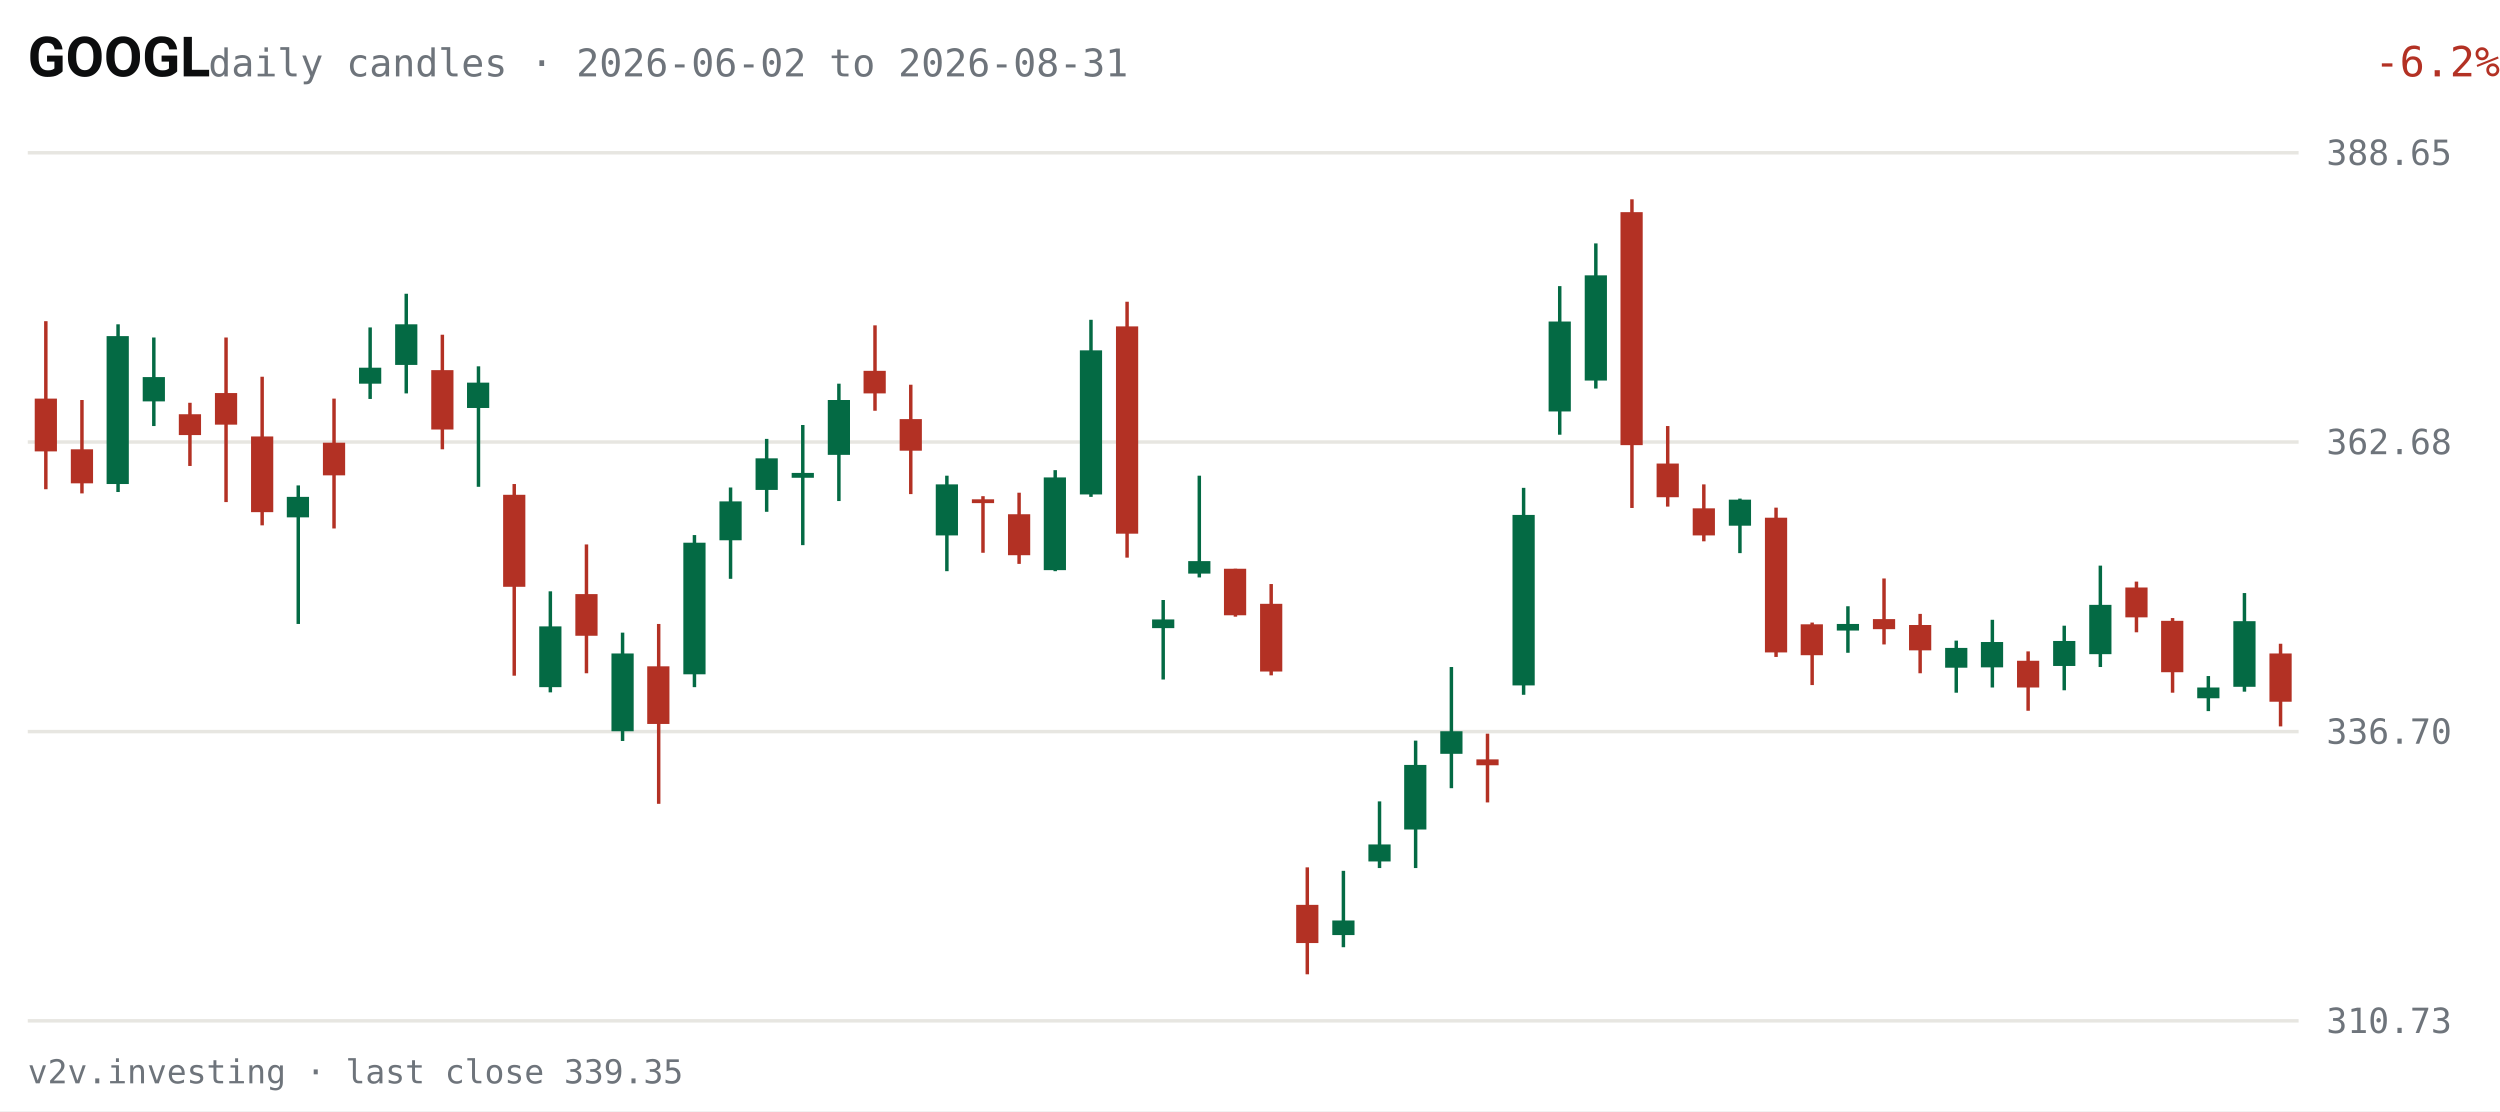
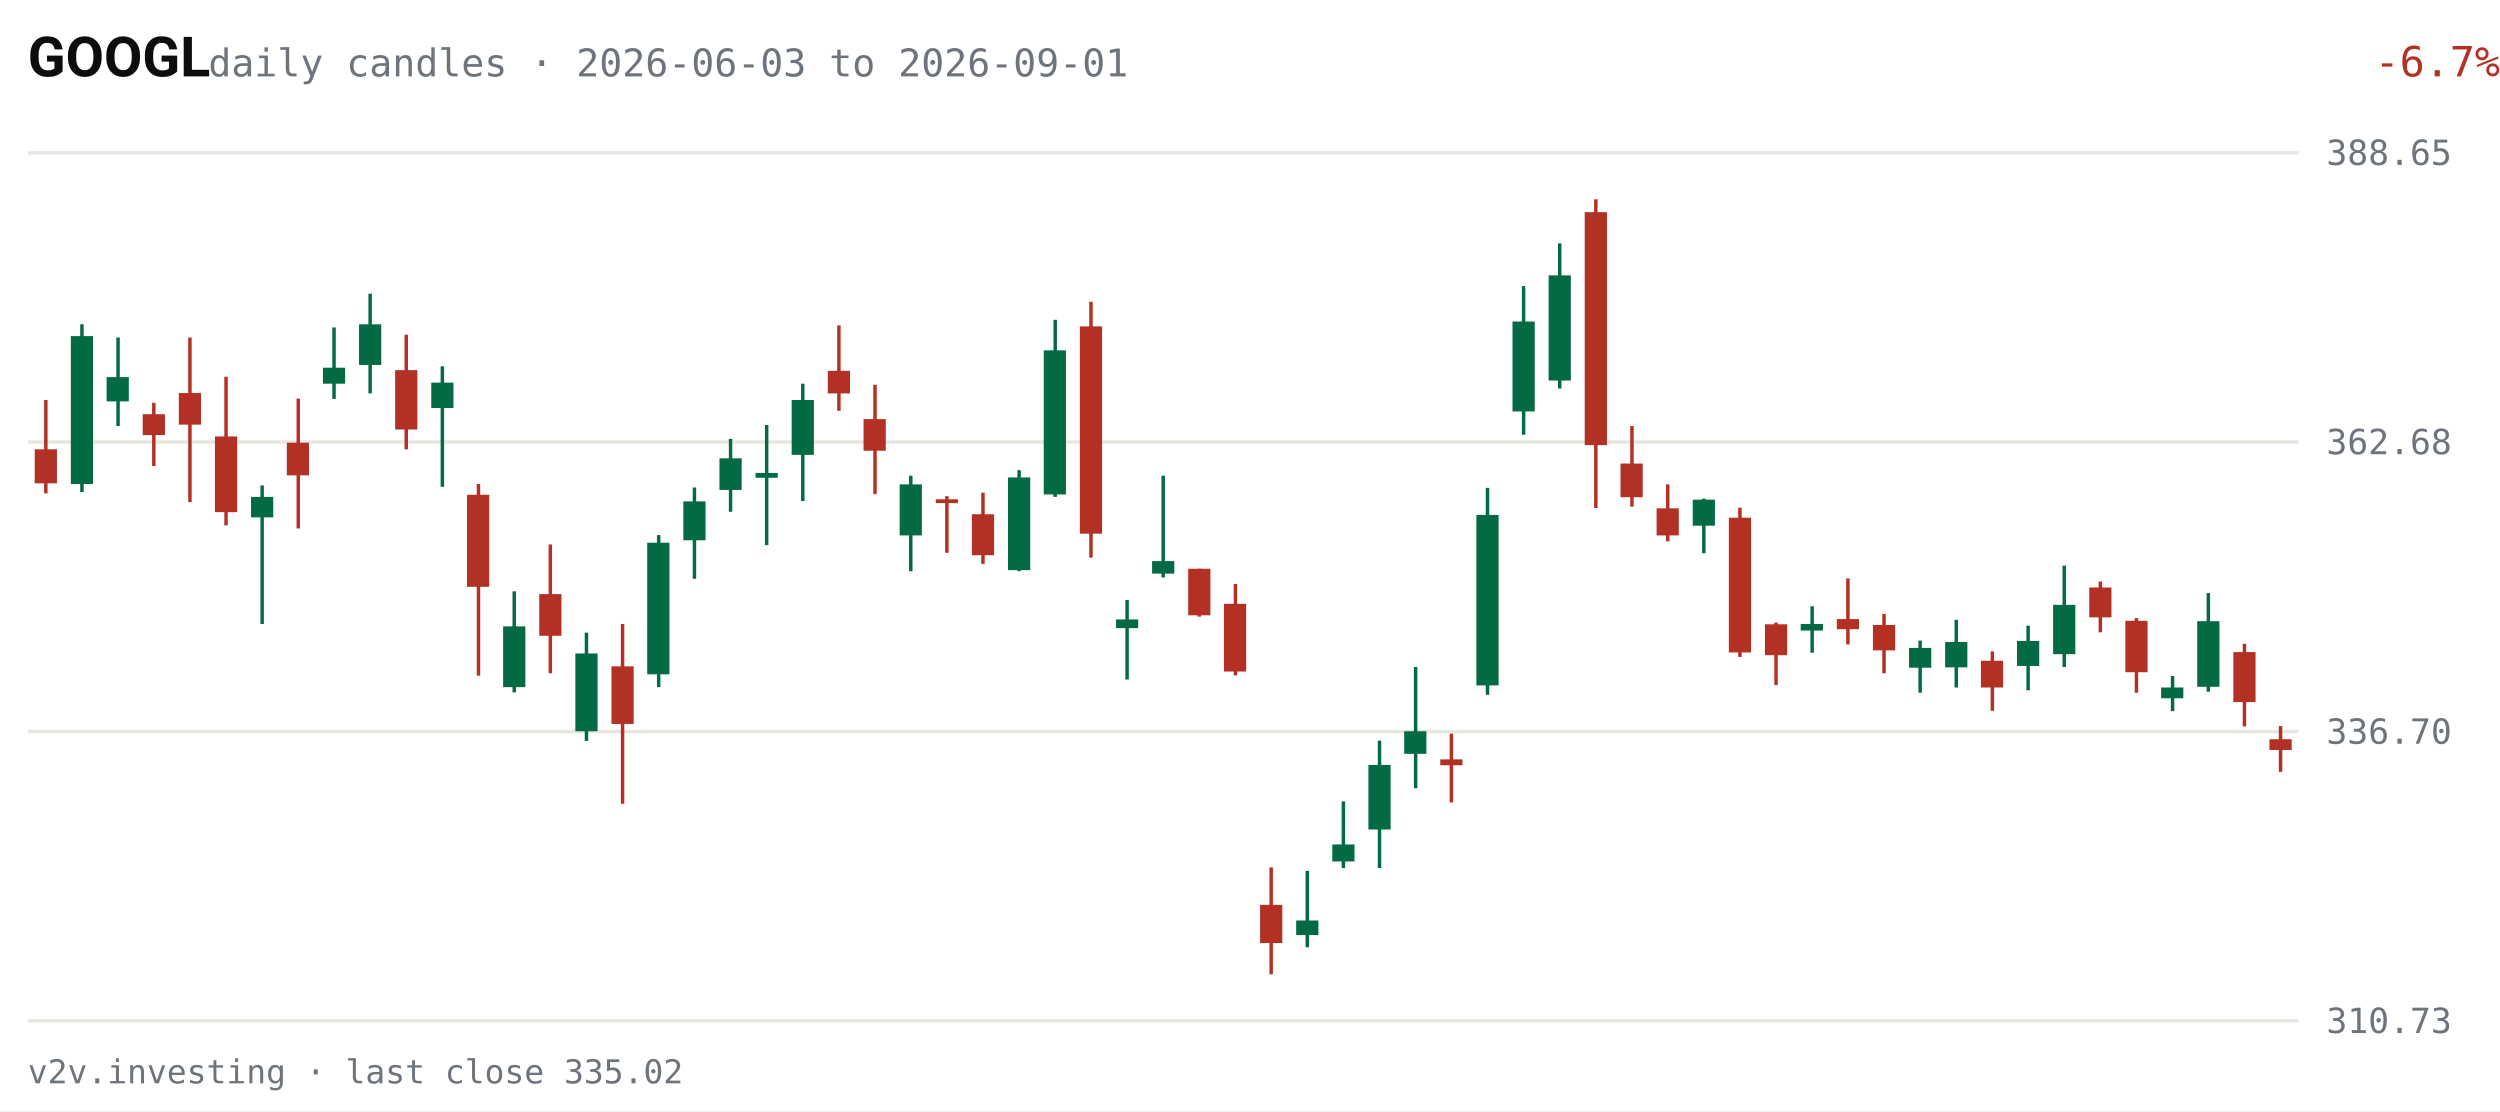
<svg xmlns="http://www.w3.org/2000/svg" viewBox="0 0 720 320" width="720" height="320" role="img" aria-label="GOOGL daily candles, last 63 sessions">
  <rect width="720" height="320" fill="#FFFFFF" />
  <text x="8" y="22" fill="#0C0D0E" font-size="16" font-weight="600" font-family="system-ui,-apple-system,Segoe UI,Roboto,sans-serif">GOOGL</text>
-   <text x="60" y="22" fill="#6E747B" font-size="11" font-family="ui-monospace,SFMono-Regular,Menlo,Consolas,monospace">daily candles · 2026-06-02 to 2026-08-31</text>
-   <text x="670" y="22" fill="#B33124" font-size="12" text-anchor="end" font-family="ui-monospace,SFMono-Regular,Menlo,Consolas,monospace" transform="translate(50,0)">-6.2%</text>
+   <text x="60" y="22" fill="#6E747B" font-size="11" font-family="ui-monospace,SFMono-Regular,Menlo,Consolas,monospace">daily candles · 2026-06-03 to 2026-09-01</text>
+   <text x="670" y="22" fill="#B33124" font-size="12" text-anchor="end" font-family="ui-monospace,SFMono-Regular,Menlo,Consolas,monospace" transform="translate(50,0)">-6.7%</text>
  <g font-family="ui-monospace,SFMono-Regular,Menlo,Consolas,monospace">
    <line x1="8" y1="294.0" x2="662" y2="294.0" stroke="#E7E6E1" stroke-width="1" />
    <text x="670" y="297.5" fill="#6E747B" font-size="10">310.73</text>
    <line x1="8" y1="210.7" x2="662" y2="210.7" stroke="#E7E6E1" stroke-width="1" />
    <text x="670" y="214.2" fill="#6E747B" font-size="10">336.70</text>
    <line x1="8" y1="127.3" x2="662" y2="127.3" stroke="#E7E6E1" stroke-width="1" />
    <text x="670" y="130.8" fill="#6E747B" font-size="10">362.68</text>
    <line x1="8" y1="44.0" x2="662" y2="44.0" stroke="#E7E6E1" stroke-width="1" />
    <text x="670" y="47.5" fill="#6E747B" font-size="10">388.65</text>
-     <line x1="13.2" y1="92.5" x2="13.2" y2="140.9" stroke="#B33124" stroke-width="1" />
-     <rect x="10.0" y="114.8" width="6.4" height="15.2" fill="#B33124" />
-     <line x1="23.6" y1="115.2" x2="23.6" y2="142.1" stroke="#B33124" stroke-width="1" />
-     <rect x="20.4" y="129.4" width="6.4" height="9.8" fill="#B33124" />
-     <line x1="34.0" y1="93.4" x2="34.0" y2="141.7" stroke="#046A44" stroke-width="1" />
-     <rect x="30.7" y="96.8" width="6.4" height="42.6" fill="#046A44" />
-     <line x1="44.3" y1="97.2" x2="44.3" y2="122.7" stroke="#046A44" stroke-width="1" />
-     <rect x="41.1" y="108.6" width="6.4" height="7.0" fill="#046A44" />
-     <line x1="54.7" y1="116.0" x2="54.7" y2="134.2" stroke="#B33124" stroke-width="1" />
-     <rect x="51.5" y="119.3" width="6.4" height="6.0" fill="#B33124" />
-     <line x1="65.1" y1="97.2" x2="65.1" y2="144.6" stroke="#B33124" stroke-width="1" />
-     <rect x="61.9" y="113.2" width="6.4" height="9.1" fill="#B33124" />
-     <line x1="75.5" y1="108.5" x2="75.5" y2="151.3" stroke="#B33124" stroke-width="1" />
-     <rect x="72.3" y="125.7" width="6.4" height="21.8" fill="#B33124" />
-     <line x1="85.9" y1="139.8" x2="85.9" y2="179.7" stroke="#046A44" stroke-width="1" />
-     <rect x="82.6" y="143.1" width="6.4" height="5.9" fill="#046A44" />
-     <line x1="96.2" y1="114.8" x2="96.2" y2="152.2" stroke="#B33124" stroke-width="1" />
-     <rect x="93.0" y="127.5" width="6.4" height="9.4" fill="#B33124" />
-     <line x1="106.6" y1="94.3" x2="106.6" y2="114.9" stroke="#046A44" stroke-width="1" />
-     <rect x="103.4" y="105.9" width="6.4" height="4.6" fill="#046A44" />
-     <line x1="117.0" y1="84.6" x2="117.0" y2="113.3" stroke="#046A44" stroke-width="1" />
-     <rect x="113.8" y="93.4" width="6.4" height="11.7" fill="#046A44" />
-     <line x1="127.4" y1="96.4" x2="127.4" y2="129.4" stroke="#B33124" stroke-width="1" />
-     <rect x="124.2" y="106.6" width="6.4" height="17.1" fill="#B33124" />
-     <line x1="137.8" y1="105.5" x2="137.8" y2="140.2" stroke="#046A44" stroke-width="1" />
-     <rect x="134.5" y="110.2" width="6.4" height="7.3" fill="#046A44" />
-     <line x1="148.1" y1="139.4" x2="148.1" y2="194.6" stroke="#B33124" stroke-width="1" />
-     <rect x="144.9" y="142.5" width="6.4" height="26.5" fill="#B33124" />
-     <line x1="158.5" y1="170.3" x2="158.5" y2="199.4" stroke="#046A44" stroke-width="1" />
-     <rect x="155.3" y="180.4" width="6.4" height="17.5" fill="#046A44" />
-     <line x1="168.9" y1="156.8" x2="168.9" y2="193.9" stroke="#B33124" stroke-width="1" />
-     <rect x="165.7" y="171.1" width="6.4" height="12.0" fill="#B33124" />
-     <line x1="179.3" y1="182.2" x2="179.3" y2="213.4" stroke="#046A44" stroke-width="1" />
-     <rect x="176.1" y="188.2" width="6.4" height="22.4" fill="#046A44" />
-     <line x1="189.7" y1="179.7" x2="189.7" y2="231.5" stroke="#B33124" stroke-width="1" />
-     <rect x="186.4" y="191.9" width="6.4" height="16.6" fill="#B33124" />
-     <line x1="200.0" y1="154.1" x2="200.0" y2="197.9" stroke="#046A44" stroke-width="1" />
-     <rect x="196.8" y="156.3" width="6.4" height="37.9" fill="#046A44" />
-     <line x1="210.4" y1="140.4" x2="210.4" y2="166.7" stroke="#046A44" stroke-width="1" />
-     <rect x="207.2" y="144.4" width="6.4" height="11.2" fill="#046A44" />
-     <line x1="220.8" y1="126.4" x2="220.8" y2="147.4" stroke="#046A44" stroke-width="1" />
-     <rect x="217.6" y="132.0" width="6.4" height="9.1" fill="#046A44" />
-     <line x1="231.2" y1="122.4" x2="231.2" y2="157.0" stroke="#046A44" stroke-width="1" />
-     <rect x="228.0" y="136.2" width="6.4" height="1.4" fill="#046A44" />
-     <line x1="241.6" y1="110.5" x2="241.6" y2="144.3" stroke="#046A44" stroke-width="1" />
-     <rect x="238.4" y="115.2" width="6.4" height="15.8" fill="#046A44" />
-     <line x1="252.0" y1="93.7" x2="252.0" y2="118.3" stroke="#B33124" stroke-width="1" />
-     <rect x="248.7" y="106.8" width="6.4" height="6.5" fill="#B33124" />
-     <line x1="262.3" y1="110.8" x2="262.3" y2="142.3" stroke="#B33124" stroke-width="1" />
-     <rect x="259.1" y="120.7" width="6.4" height="9.1" fill="#B33124" />
-     <line x1="272.7" y1="137.0" x2="272.7" y2="164.5" stroke="#046A44" stroke-width="1" />
-     <rect x="269.5" y="139.5" width="6.4" height="14.7" fill="#046A44" />
-     <line x1="283.1" y1="142.9" x2="283.1" y2="159.2" stroke="#B33124" stroke-width="1" />
-     <rect x="279.9" y="143.8" width="6.4" height="1.1" fill="#B33124" />
-     <line x1="293.5" y1="141.9" x2="293.5" y2="162.4" stroke="#B33124" stroke-width="1" />
-     <rect x="290.3" y="148.1" width="6.4" height="11.8" fill="#B33124" />
-     <line x1="303.9" y1="135.4" x2="303.9" y2="164.5" stroke="#046A44" stroke-width="1" />
-     <rect x="300.6" y="137.5" width="6.4" height="26.7" fill="#046A44" />
-     <line x1="314.2" y1="92.1" x2="314.2" y2="143.1" stroke="#046A44" stroke-width="1" />
-     <rect x="311.0" y="100.9" width="6.4" height="41.5" fill="#046A44" />
-     <line x1="324.6" y1="86.9" x2="324.6" y2="160.6" stroke="#B33124" stroke-width="1" />
-     <rect x="321.4" y="94.0" width="6.4" height="59.7" fill="#B33124" />
-     <line x1="335.0" y1="172.8" x2="335.0" y2="195.7" stroke="#046A44" stroke-width="1" />
-     <rect x="331.8" y="178.4" width="6.4" height="2.5" fill="#046A44" />
-     <line x1="345.4" y1="137.0" x2="345.4" y2="166.3" stroke="#046A44" stroke-width="1" />
-     <rect x="342.2" y="161.6" width="6.4" height="3.6" fill="#046A44" />
-     <line x1="355.8" y1="163.8" x2="355.8" y2="177.6" stroke="#B33124" stroke-width="1" />
-     <rect x="352.5" y="163.8" width="6.4" height="13.4" fill="#B33124" />
-     <line x1="366.1" y1="168.2" x2="366.1" y2="194.5" stroke="#B33124" stroke-width="1" />
-     <rect x="362.9" y="173.9" width="6.4" height="19.5" fill="#B33124" />
-     <line x1="376.5" y1="249.8" x2="376.5" y2="280.6" stroke="#B33124" stroke-width="1" />
-     <rect x="373.3" y="260.6" width="6.4" height="11.0" fill="#B33124" />
-     <line x1="386.9" y1="250.8" x2="386.9" y2="272.8" stroke="#046A44" stroke-width="1" />
-     <rect x="383.7" y="265.1" width="6.4" height="4.2" fill="#046A44" />
-     <line x1="397.3" y1="230.8" x2="397.3" y2="250.0" stroke="#046A44" stroke-width="1" />
-     <rect x="394.1" y="243.2" width="6.4" height="4.9" fill="#046A44" />
-     <line x1="407.7" y1="213.3" x2="407.7" y2="250.0" stroke="#046A44" stroke-width="1" />
-     <rect x="404.4" y="220.3" width="6.4" height="18.6" fill="#046A44" />
-     <line x1="418.0" y1="192.1" x2="418.0" y2="227.0" stroke="#046A44" stroke-width="1" />
-     <rect x="414.8" y="210.6" width="6.4" height="6.5" fill="#046A44" />
-     <line x1="428.4" y1="211.3" x2="428.4" y2="231.1" stroke="#B33124" stroke-width="1" />
-     <rect x="425.2" y="218.7" width="6.4" height="1.7" fill="#B33124" />
-     <line x1="438.8" y1="140.5" x2="438.8" y2="200.1" stroke="#046A44" stroke-width="1" />
-     <rect x="435.6" y="148.3" width="6.4" height="49.1" fill="#046A44" />
-     <line x1="449.2" y1="82.4" x2="449.2" y2="125.2" stroke="#046A44" stroke-width="1" />
-     <rect x="446.0" y="92.6" width="6.4" height="25.9" fill="#046A44" />
-     <line x1="459.6" y1="70.1" x2="459.6" y2="111.9" stroke="#046A44" stroke-width="1" />
-     <rect x="456.4" y="79.3" width="6.4" height="30.3" fill="#046A44" />
-     <line x1="470.0" y1="57.4" x2="470.0" y2="146.3" stroke="#B33124" stroke-width="1" />
-     <rect x="466.7" y="61.1" width="6.4" height="67.1" fill="#B33124" />
-     <line x1="480.3" y1="122.7" x2="480.3" y2="145.9" stroke="#B33124" stroke-width="1" />
-     <rect x="477.1" y="133.5" width="6.4" height="9.7" fill="#B33124" />
-     <line x1="490.7" y1="139.5" x2="490.7" y2="155.9" stroke="#B33124" stroke-width="1" />
-     <rect x="487.5" y="146.4" width="6.4" height="7.8" fill="#B33124" />
-     <line x1="501.1" y1="143.6" x2="501.1" y2="159.3" stroke="#046A44" stroke-width="1" />
-     <rect x="497.9" y="143.9" width="6.4" height="7.5" fill="#046A44" />
-     <line x1="511.5" y1="146.2" x2="511.5" y2="189.2" stroke="#B33124" stroke-width="1" />
-     <rect x="508.3" y="149.1" width="6.4" height="38.8" fill="#B33124" />
-     <line x1="521.9" y1="179.3" x2="521.9" y2="197.3" stroke="#B33124" stroke-width="1" />
-     <rect x="518.6" y="179.8" width="6.4" height="8.9" fill="#B33124" />
-     <line x1="532.2" y1="174.6" x2="532.2" y2="188.0" stroke="#046A44" stroke-width="1" />
-     <rect x="529.0" y="179.7" width="6.4" height="1.9" fill="#046A44" />
-     <line x1="542.6" y1="166.6" x2="542.6" y2="185.6" stroke="#B33124" stroke-width="1" />
-     <rect x="539.4" y="178.3" width="6.4" height="2.9" fill="#B33124" />
-     <line x1="553.0" y1="176.8" x2="553.0" y2="193.9" stroke="#B33124" stroke-width="1" />
-     <rect x="549.8" y="180.0" width="6.4" height="7.3" fill="#B33124" />
-     <line x1="563.4" y1="184.5" x2="563.4" y2="199.5" stroke="#046A44" stroke-width="1" />
-     <rect x="560.2" y="186.6" width="6.4" height="5.7" fill="#046A44" />
-     <line x1="573.8" y1="178.5" x2="573.8" y2="198.0" stroke="#046A44" stroke-width="1" />
-     <rect x="570.5" y="184.9" width="6.4" height="7.3" fill="#046A44" />
-     <line x1="584.1" y1="187.6" x2="584.1" y2="204.7" stroke="#B33124" stroke-width="1" />
-     <rect x="580.9" y="190.3" width="6.4" height="7.7" fill="#B33124" />
-     <line x1="594.5" y1="180.2" x2="594.5" y2="198.8" stroke="#046A44" stroke-width="1" />
-     <rect x="591.3" y="184.6" width="6.4" height="7.2" fill="#046A44" />
-     <line x1="604.9" y1="162.9" x2="604.9" y2="192.1" stroke="#046A44" stroke-width="1" />
-     <rect x="601.7" y="174.2" width="6.4" height="14.2" fill="#046A44" />
-     <line x1="615.3" y1="167.5" x2="615.3" y2="182.1" stroke="#B33124" stroke-width="1" />
-     <rect x="612.1" y="169.2" width="6.4" height="8.6" fill="#B33124" />
-     <line x1="625.7" y1="178.0" x2="625.7" y2="199.5" stroke="#B33124" stroke-width="1" />
-     <rect x="622.4" y="178.8" width="6.4" height="14.8" fill="#B33124" />
-     <line x1="636.0" y1="194.7" x2="636.0" y2="204.8" stroke="#046A44" stroke-width="1" />
-     <rect x="632.8" y="198.0" width="6.4" height="3.1" fill="#046A44" />
-     <line x1="646.4" y1="170.8" x2="646.4" y2="199.2" stroke="#046A44" stroke-width="1" />
-     <rect x="643.2" y="178.9" width="6.4" height="18.9" fill="#046A44" />
-     <line x1="656.8" y1="185.4" x2="656.8" y2="209.2" stroke="#B33124" stroke-width="1" />
-     <rect x="653.6" y="188.2" width="6.4" height="13.9" fill="#B33124" />
+     <line x1="13.2" y1="115.2" x2="13.2" y2="142.1" stroke="#B33124" stroke-width="1" />
+     <rect x="10.0" y="129.4" width="6.4" height="9.8" fill="#B33124" />
+     <line x1="23.6" y1="93.4" x2="23.6" y2="141.7" stroke="#046A44" stroke-width="1" />
+     <rect x="20.4" y="96.8" width="6.4" height="42.6" fill="#046A44" />
+     <line x1="34.0" y1="97.2" x2="34.0" y2="122.7" stroke="#046A44" stroke-width="1" />
+     <rect x="30.7" y="108.6" width="6.4" height="7.0" fill="#046A44" />
+     <line x1="44.3" y1="116.0" x2="44.3" y2="134.2" stroke="#B33124" stroke-width="1" />
+     <rect x="41.1" y="119.3" width="6.4" height="6.0" fill="#B33124" />
+     <line x1="54.7" y1="97.2" x2="54.7" y2="144.6" stroke="#B33124" stroke-width="1" />
+     <rect x="51.5" y="113.2" width="6.4" height="9.1" fill="#B33124" />
+     <line x1="65.1" y1="108.5" x2="65.1" y2="151.3" stroke="#B33124" stroke-width="1" />
+     <rect x="61.9" y="125.7" width="6.4" height="21.8" fill="#B33124" />
+     <line x1="75.5" y1="139.8" x2="75.5" y2="179.7" stroke="#046A44" stroke-width="1" />
+     <rect x="72.3" y="143.1" width="6.4" height="5.9" fill="#046A44" />
+     <line x1="85.9" y1="114.8" x2="85.9" y2="152.2" stroke="#B33124" stroke-width="1" />
+     <rect x="82.6" y="127.5" width="6.4" height="9.4" fill="#B33124" />
+     <line x1="96.2" y1="94.3" x2="96.2" y2="114.9" stroke="#046A44" stroke-width="1" />
+     <rect x="93.0" y="105.9" width="6.4" height="4.6" fill="#046A44" />
+     <line x1="106.6" y1="84.6" x2="106.6" y2="113.3" stroke="#046A44" stroke-width="1" />
+     <rect x="103.4" y="93.4" width="6.4" height="11.7" fill="#046A44" />
+     <line x1="117.0" y1="96.4" x2="117.0" y2="129.4" stroke="#B33124" stroke-width="1" />
+     <rect x="113.8" y="106.6" width="6.4" height="17.1" fill="#B33124" />
+     <line x1="127.4" y1="105.5" x2="127.4" y2="140.2" stroke="#046A44" stroke-width="1" />
+     <rect x="124.2" y="110.2" width="6.4" height="7.3" fill="#046A44" />
+     <line x1="137.8" y1="139.4" x2="137.8" y2="194.6" stroke="#B33124" stroke-width="1" />
+     <rect x="134.5" y="142.5" width="6.4" height="26.5" fill="#B33124" />
+     <line x1="148.1" y1="170.3" x2="148.1" y2="199.4" stroke="#046A44" stroke-width="1" />
+     <rect x="144.9" y="180.4" width="6.4" height="17.5" fill="#046A44" />
+     <line x1="158.5" y1="156.8" x2="158.5" y2="193.9" stroke="#B33124" stroke-width="1" />
+     <rect x="155.3" y="171.1" width="6.4" height="12.0" fill="#B33124" />
+     <line x1="168.9" y1="182.2" x2="168.9" y2="213.4" stroke="#046A44" stroke-width="1" />
+     <rect x="165.7" y="188.2" width="6.4" height="22.4" fill="#046A44" />
+     <line x1="179.3" y1="179.7" x2="179.3" y2="231.5" stroke="#B33124" stroke-width="1" />
+     <rect x="176.1" y="191.9" width="6.4" height="16.6" fill="#B33124" />
+     <line x1="189.7" y1="154.1" x2="189.7" y2="197.9" stroke="#046A44" stroke-width="1" />
+     <rect x="186.4" y="156.3" width="6.4" height="37.9" fill="#046A44" />
+     <line x1="200.0" y1="140.4" x2="200.0" y2="166.7" stroke="#046A44" stroke-width="1" />
+     <rect x="196.8" y="144.4" width="6.4" height="11.2" fill="#046A44" />
+     <line x1="210.4" y1="126.4" x2="210.4" y2="147.4" stroke="#046A44" stroke-width="1" />
+     <rect x="207.2" y="132.0" width="6.4" height="9.1" fill="#046A44" />
+     <line x1="220.8" y1="122.4" x2="220.8" y2="157.0" stroke="#046A44" stroke-width="1" />
+     <rect x="217.6" y="136.2" width="6.4" height="1.4" fill="#046A44" />
+     <line x1="231.2" y1="110.5" x2="231.2" y2="144.3" stroke="#046A44" stroke-width="1" />
+     <rect x="228.0" y="115.2" width="6.4" height="15.8" fill="#046A44" />
+     <line x1="241.6" y1="93.7" x2="241.6" y2="118.3" stroke="#B33124" stroke-width="1" />
+     <rect x="238.4" y="106.8" width="6.4" height="6.5" fill="#B33124" />
+     <line x1="252.0" y1="110.8" x2="252.0" y2="142.3" stroke="#B33124" stroke-width="1" />
+     <rect x="248.7" y="120.7" width="6.4" height="9.1" fill="#B33124" />
+     <line x1="262.3" y1="137.0" x2="262.3" y2="164.5" stroke="#046A44" stroke-width="1" />
+     <rect x="259.1" y="139.5" width="6.4" height="14.7" fill="#046A44" />
+     <line x1="272.7" y1="142.9" x2="272.7" y2="159.2" stroke="#B33124" stroke-width="1" />
+     <rect x="269.5" y="143.8" width="6.4" height="1.1" fill="#B33124" />
+     <line x1="283.1" y1="141.9" x2="283.1" y2="162.4" stroke="#B33124" stroke-width="1" />
+     <rect x="279.9" y="148.1" width="6.4" height="11.8" fill="#B33124" />
+     <line x1="293.5" y1="135.4" x2="293.5" y2="164.5" stroke="#046A44" stroke-width="1" />
+     <rect x="290.3" y="137.5" width="6.4" height="26.7" fill="#046A44" />
+     <line x1="303.9" y1="92.1" x2="303.9" y2="143.1" stroke="#046A44" stroke-width="1" />
+     <rect x="300.6" y="100.9" width="6.4" height="41.5" fill="#046A44" />
+     <line x1="314.2" y1="86.9" x2="314.2" y2="160.6" stroke="#B33124" stroke-width="1" />
+     <rect x="311.0" y="94.0" width="6.4" height="59.7" fill="#B33124" />
+     <line x1="324.6" y1="172.8" x2="324.6" y2="195.7" stroke="#046A44" stroke-width="1" />
+     <rect x="321.4" y="178.4" width="6.4" height="2.5" fill="#046A44" />
+     <line x1="335.0" y1="137.0" x2="335.0" y2="166.3" stroke="#046A44" stroke-width="1" />
+     <rect x="331.8" y="161.6" width="6.4" height="3.6" fill="#046A44" />
+     <line x1="345.4" y1="163.8" x2="345.4" y2="177.6" stroke="#B33124" stroke-width="1" />
+     <rect x="342.2" y="163.8" width="6.4" height="13.4" fill="#B33124" />
+     <line x1="355.8" y1="168.2" x2="355.8" y2="194.5" stroke="#B33124" stroke-width="1" />
+     <rect x="352.5" y="173.9" width="6.4" height="19.5" fill="#B33124" />
+     <line x1="366.1" y1="249.8" x2="366.1" y2="280.6" stroke="#B33124" stroke-width="1" />
+     <rect x="362.9" y="260.6" width="6.4" height="11.0" fill="#B33124" />
+     <line x1="376.5" y1="250.8" x2="376.5" y2="272.8" stroke="#046A44" stroke-width="1" />
+     <rect x="373.3" y="265.1" width="6.4" height="4.2" fill="#046A44" />
+     <line x1="386.9" y1="230.8" x2="386.9" y2="250.0" stroke="#046A44" stroke-width="1" />
+     <rect x="383.7" y="243.2" width="6.4" height="4.9" fill="#046A44" />
+     <line x1="397.3" y1="213.3" x2="397.3" y2="250.0" stroke="#046A44" stroke-width="1" />
+     <rect x="394.1" y="220.3" width="6.4" height="18.6" fill="#046A44" />
+     <line x1="407.7" y1="192.1" x2="407.7" y2="227.0" stroke="#046A44" stroke-width="1" />
+     <rect x="404.4" y="210.6" width="6.4" height="6.5" fill="#046A44" />
+     <line x1="418.0" y1="211.3" x2="418.0" y2="231.1" stroke="#B33124" stroke-width="1" />
+     <rect x="414.8" y="218.7" width="6.4" height="1.7" fill="#B33124" />
+     <line x1="428.4" y1="140.5" x2="428.4" y2="200.1" stroke="#046A44" stroke-width="1" />
+     <rect x="425.2" y="148.3" width="6.4" height="49.1" fill="#046A44" />
+     <line x1="438.8" y1="82.4" x2="438.8" y2="125.2" stroke="#046A44" stroke-width="1" />
+     <rect x="435.6" y="92.6" width="6.4" height="25.9" fill="#046A44" />
+     <line x1="449.2" y1="70.1" x2="449.2" y2="111.9" stroke="#046A44" stroke-width="1" />
+     <rect x="446.0" y="79.3" width="6.4" height="30.3" fill="#046A44" />
+     <line x1="459.6" y1="57.4" x2="459.6" y2="146.3" stroke="#B33124" stroke-width="1" />
+     <rect x="456.4" y="61.1" width="6.4" height="67.1" fill="#B33124" />
+     <line x1="470.0" y1="122.7" x2="470.0" y2="145.9" stroke="#B33124" stroke-width="1" />
+     <rect x="466.7" y="133.5" width="6.4" height="9.7" fill="#B33124" />
+     <line x1="480.3" y1="139.5" x2="480.3" y2="155.9" stroke="#B33124" stroke-width="1" />
+     <rect x="477.1" y="146.4" width="6.4" height="7.8" fill="#B33124" />
+     <line x1="490.7" y1="143.6" x2="490.7" y2="159.3" stroke="#046A44" stroke-width="1" />
+     <rect x="487.5" y="143.9" width="6.4" height="7.5" fill="#046A44" />
+     <line x1="501.1" y1="146.2" x2="501.1" y2="189.2" stroke="#B33124" stroke-width="1" />
+     <rect x="497.9" y="149.1" width="6.4" height="38.8" fill="#B33124" />
+     <line x1="511.5" y1="179.3" x2="511.5" y2="197.3" stroke="#B33124" stroke-width="1" />
+     <rect x="508.3" y="179.8" width="6.4" height="8.9" fill="#B33124" />
+     <line x1="521.9" y1="174.6" x2="521.9" y2="188.0" stroke="#046A44" stroke-width="1" />
+     <rect x="518.6" y="179.7" width="6.4" height="1.9" fill="#046A44" />
+     <line x1="532.2" y1="166.6" x2="532.2" y2="185.6" stroke="#B33124" stroke-width="1" />
+     <rect x="529.0" y="178.3" width="6.4" height="2.9" fill="#B33124" />
+     <line x1="542.6" y1="176.8" x2="542.6" y2="193.9" stroke="#B33124" stroke-width="1" />
+     <rect x="539.4" y="180.0" width="6.4" height="7.3" fill="#B33124" />
+     <line x1="553.0" y1="184.5" x2="553.0" y2="199.5" stroke="#046A44" stroke-width="1" />
+     <rect x="549.8" y="186.6" width="6.4" height="5.7" fill="#046A44" />
+     <line x1="563.4" y1="178.5" x2="563.4" y2="198.0" stroke="#046A44" stroke-width="1" />
+     <rect x="560.2" y="184.9" width="6.4" height="7.3" fill="#046A44" />
+     <line x1="573.8" y1="187.6" x2="573.8" y2="204.7" stroke="#B33124" stroke-width="1" />
+     <rect x="570.5" y="190.3" width="6.4" height="7.7" fill="#B33124" />
+     <line x1="584.1" y1="180.2" x2="584.1" y2="198.8" stroke="#046A44" stroke-width="1" />
+     <rect x="580.9" y="184.6" width="6.4" height="7.2" fill="#046A44" />
+     <line x1="594.5" y1="162.9" x2="594.5" y2="192.1" stroke="#046A44" stroke-width="1" />
+     <rect x="591.3" y="174.2" width="6.4" height="14.2" fill="#046A44" />
+     <line x1="604.9" y1="167.5" x2="604.9" y2="182.1" stroke="#B33124" stroke-width="1" />
+     <rect x="601.7" y="169.2" width="6.4" height="8.6" fill="#B33124" />
+     <line x1="615.3" y1="178.0" x2="615.3" y2="199.5" stroke="#B33124" stroke-width="1" />
+     <rect x="612.1" y="178.8" width="6.4" height="14.8" fill="#B33124" />
+     <line x1="625.7" y1="194.7" x2="625.7" y2="204.8" stroke="#046A44" stroke-width="1" />
+     <rect x="622.4" y="198.0" width="6.4" height="3.1" fill="#046A44" />
+     <line x1="636.0" y1="170.8" x2="636.0" y2="199.2" stroke="#046A44" stroke-width="1" />
+     <rect x="632.8" y="178.9" width="6.4" height="18.9" fill="#046A44" />
+     <line x1="646.4" y1="185.4" x2="646.4" y2="209.2" stroke="#B33124" stroke-width="1" />
+     <rect x="643.2" y="187.8" width="6.4" height="14.4" fill="#B33124" />
+     <line x1="656.8" y1="209.1" x2="656.8" y2="222.3" stroke="#B33124" stroke-width="1" />
+     <rect x="653.6" y="212.9" width="6.4" height="3.1" fill="#B33124" />
  </g>
-   <text x="8" y="312" fill="#6E747B" font-size="9.5" font-family="ui-monospace,SFMono-Regular,Menlo,Consolas,monospace">v2v.investing · last close 339.35</text>
+   <text x="8" y="312" fill="#6E747B" font-size="9.5" font-family="ui-monospace,SFMono-Regular,Menlo,Consolas,monospace">v2v.investing · last close 335.02</text>
</svg>
